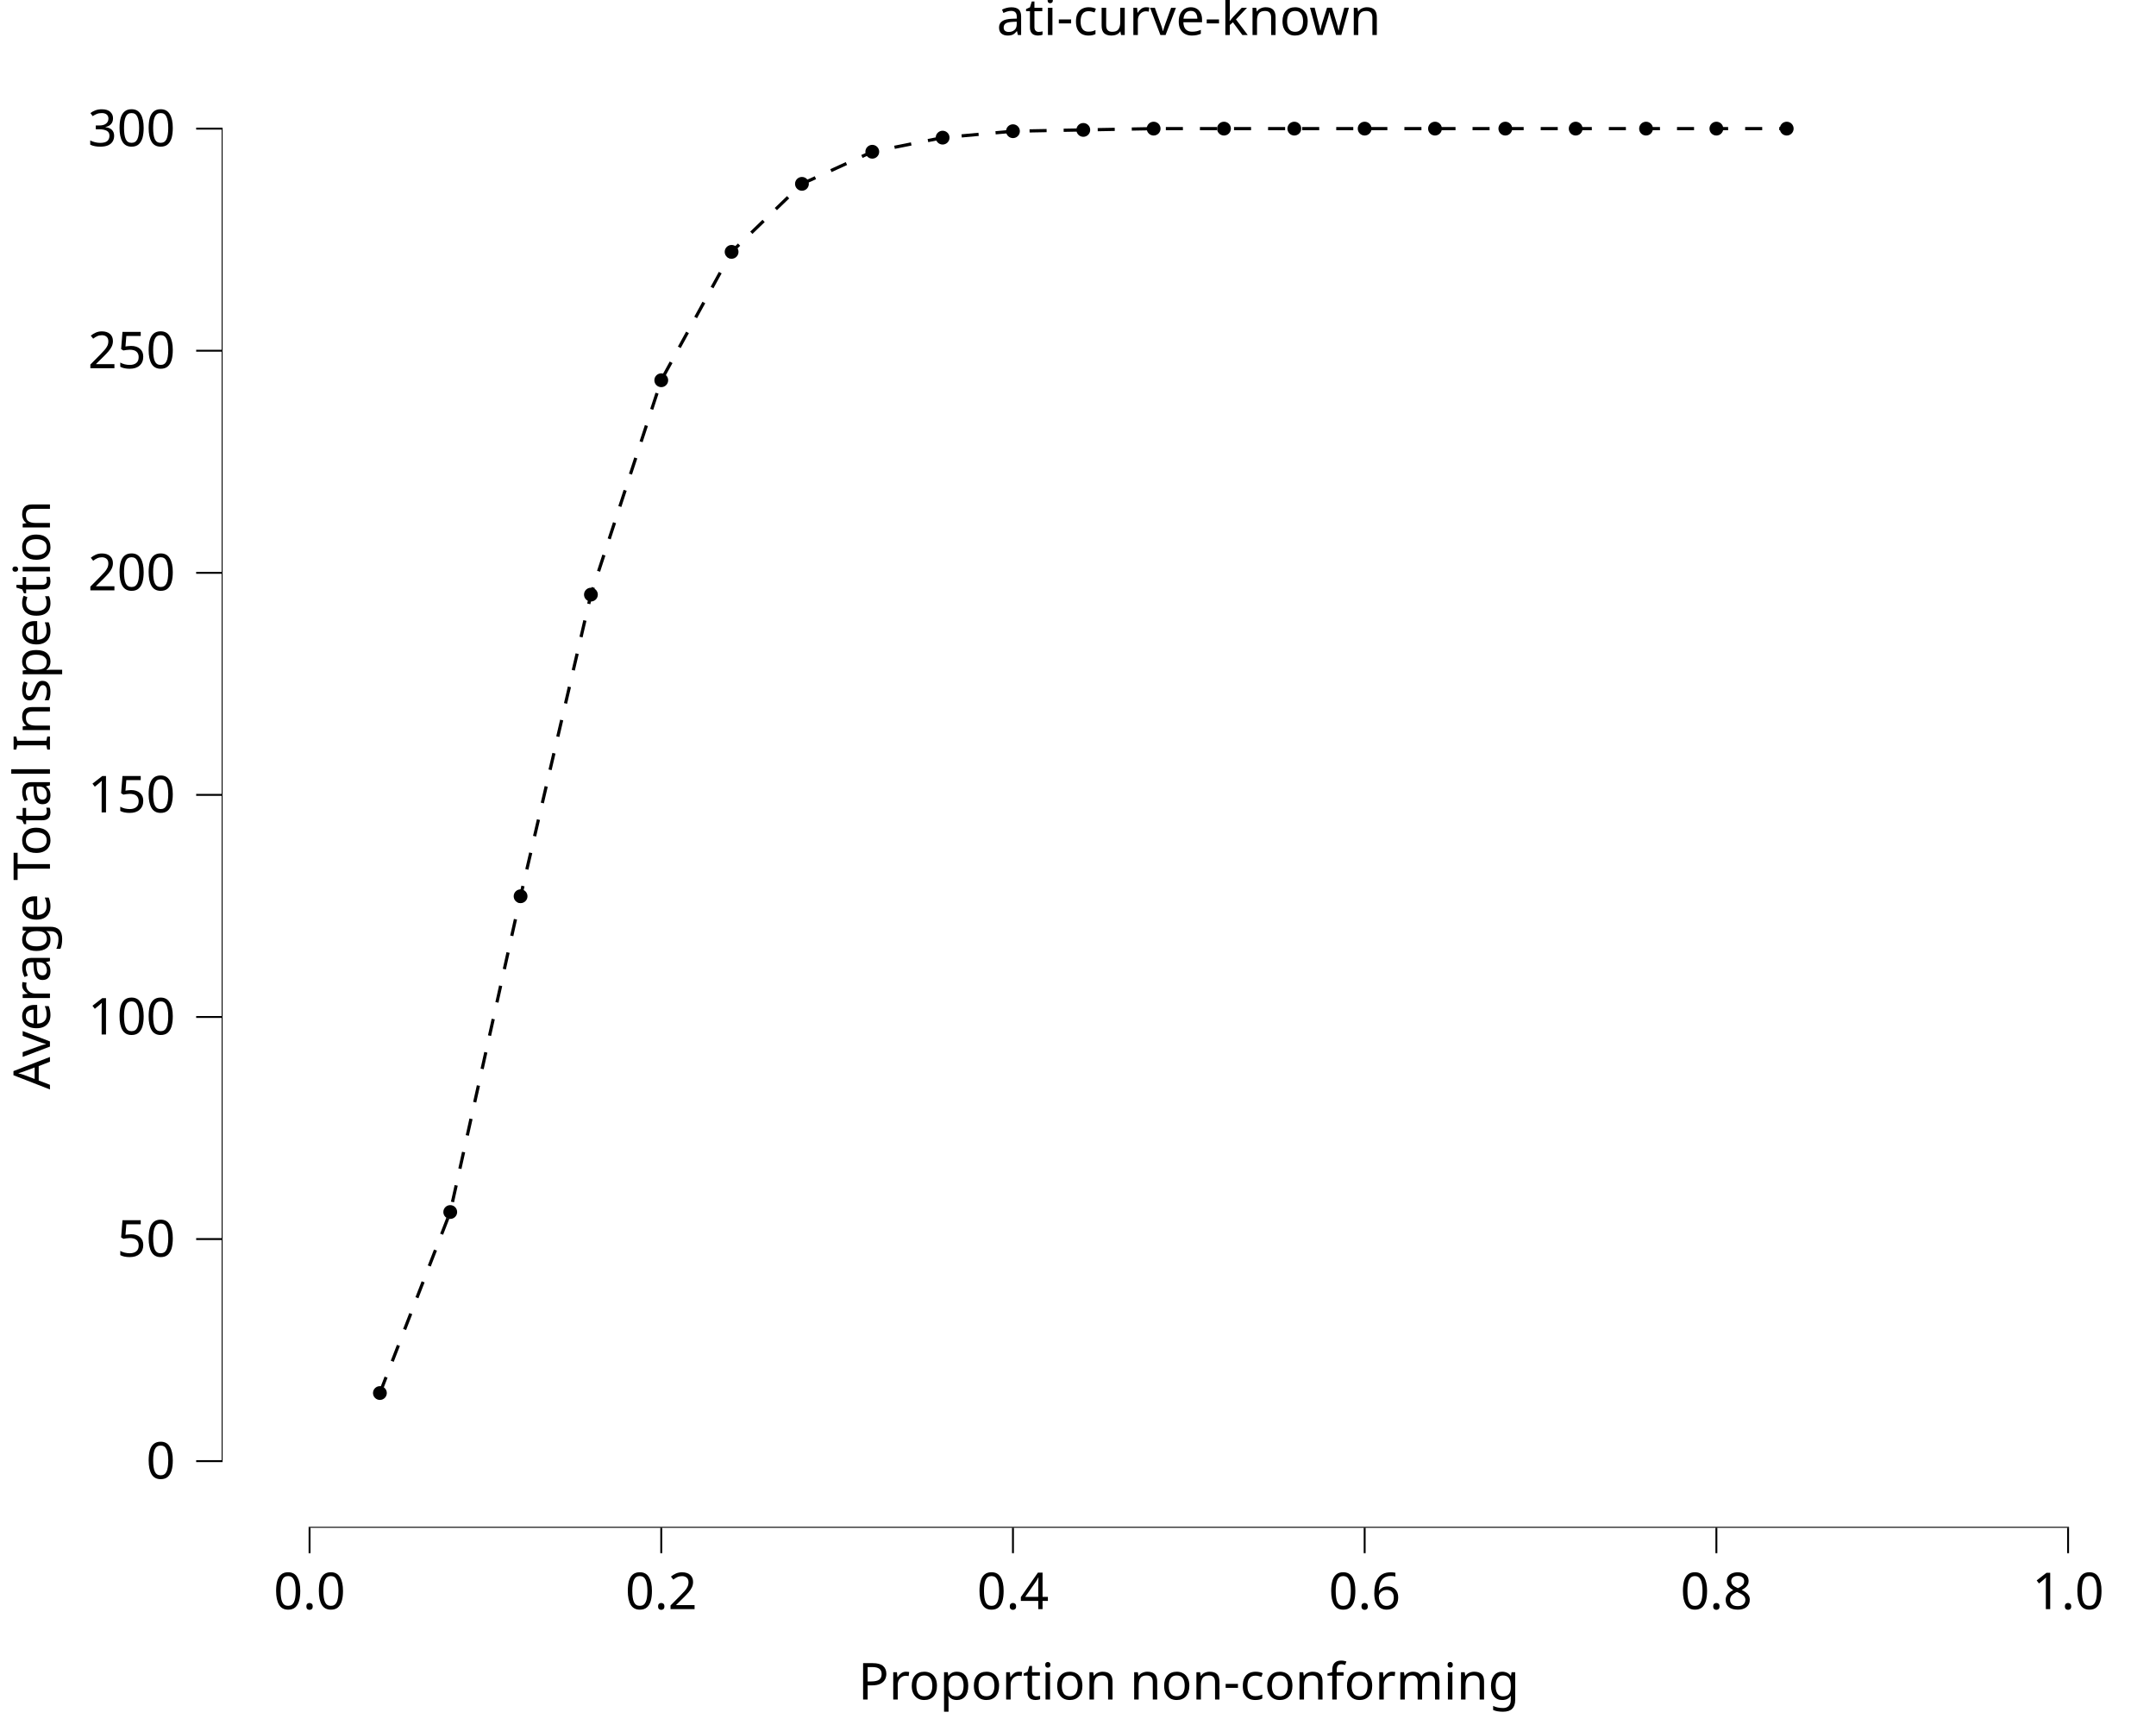
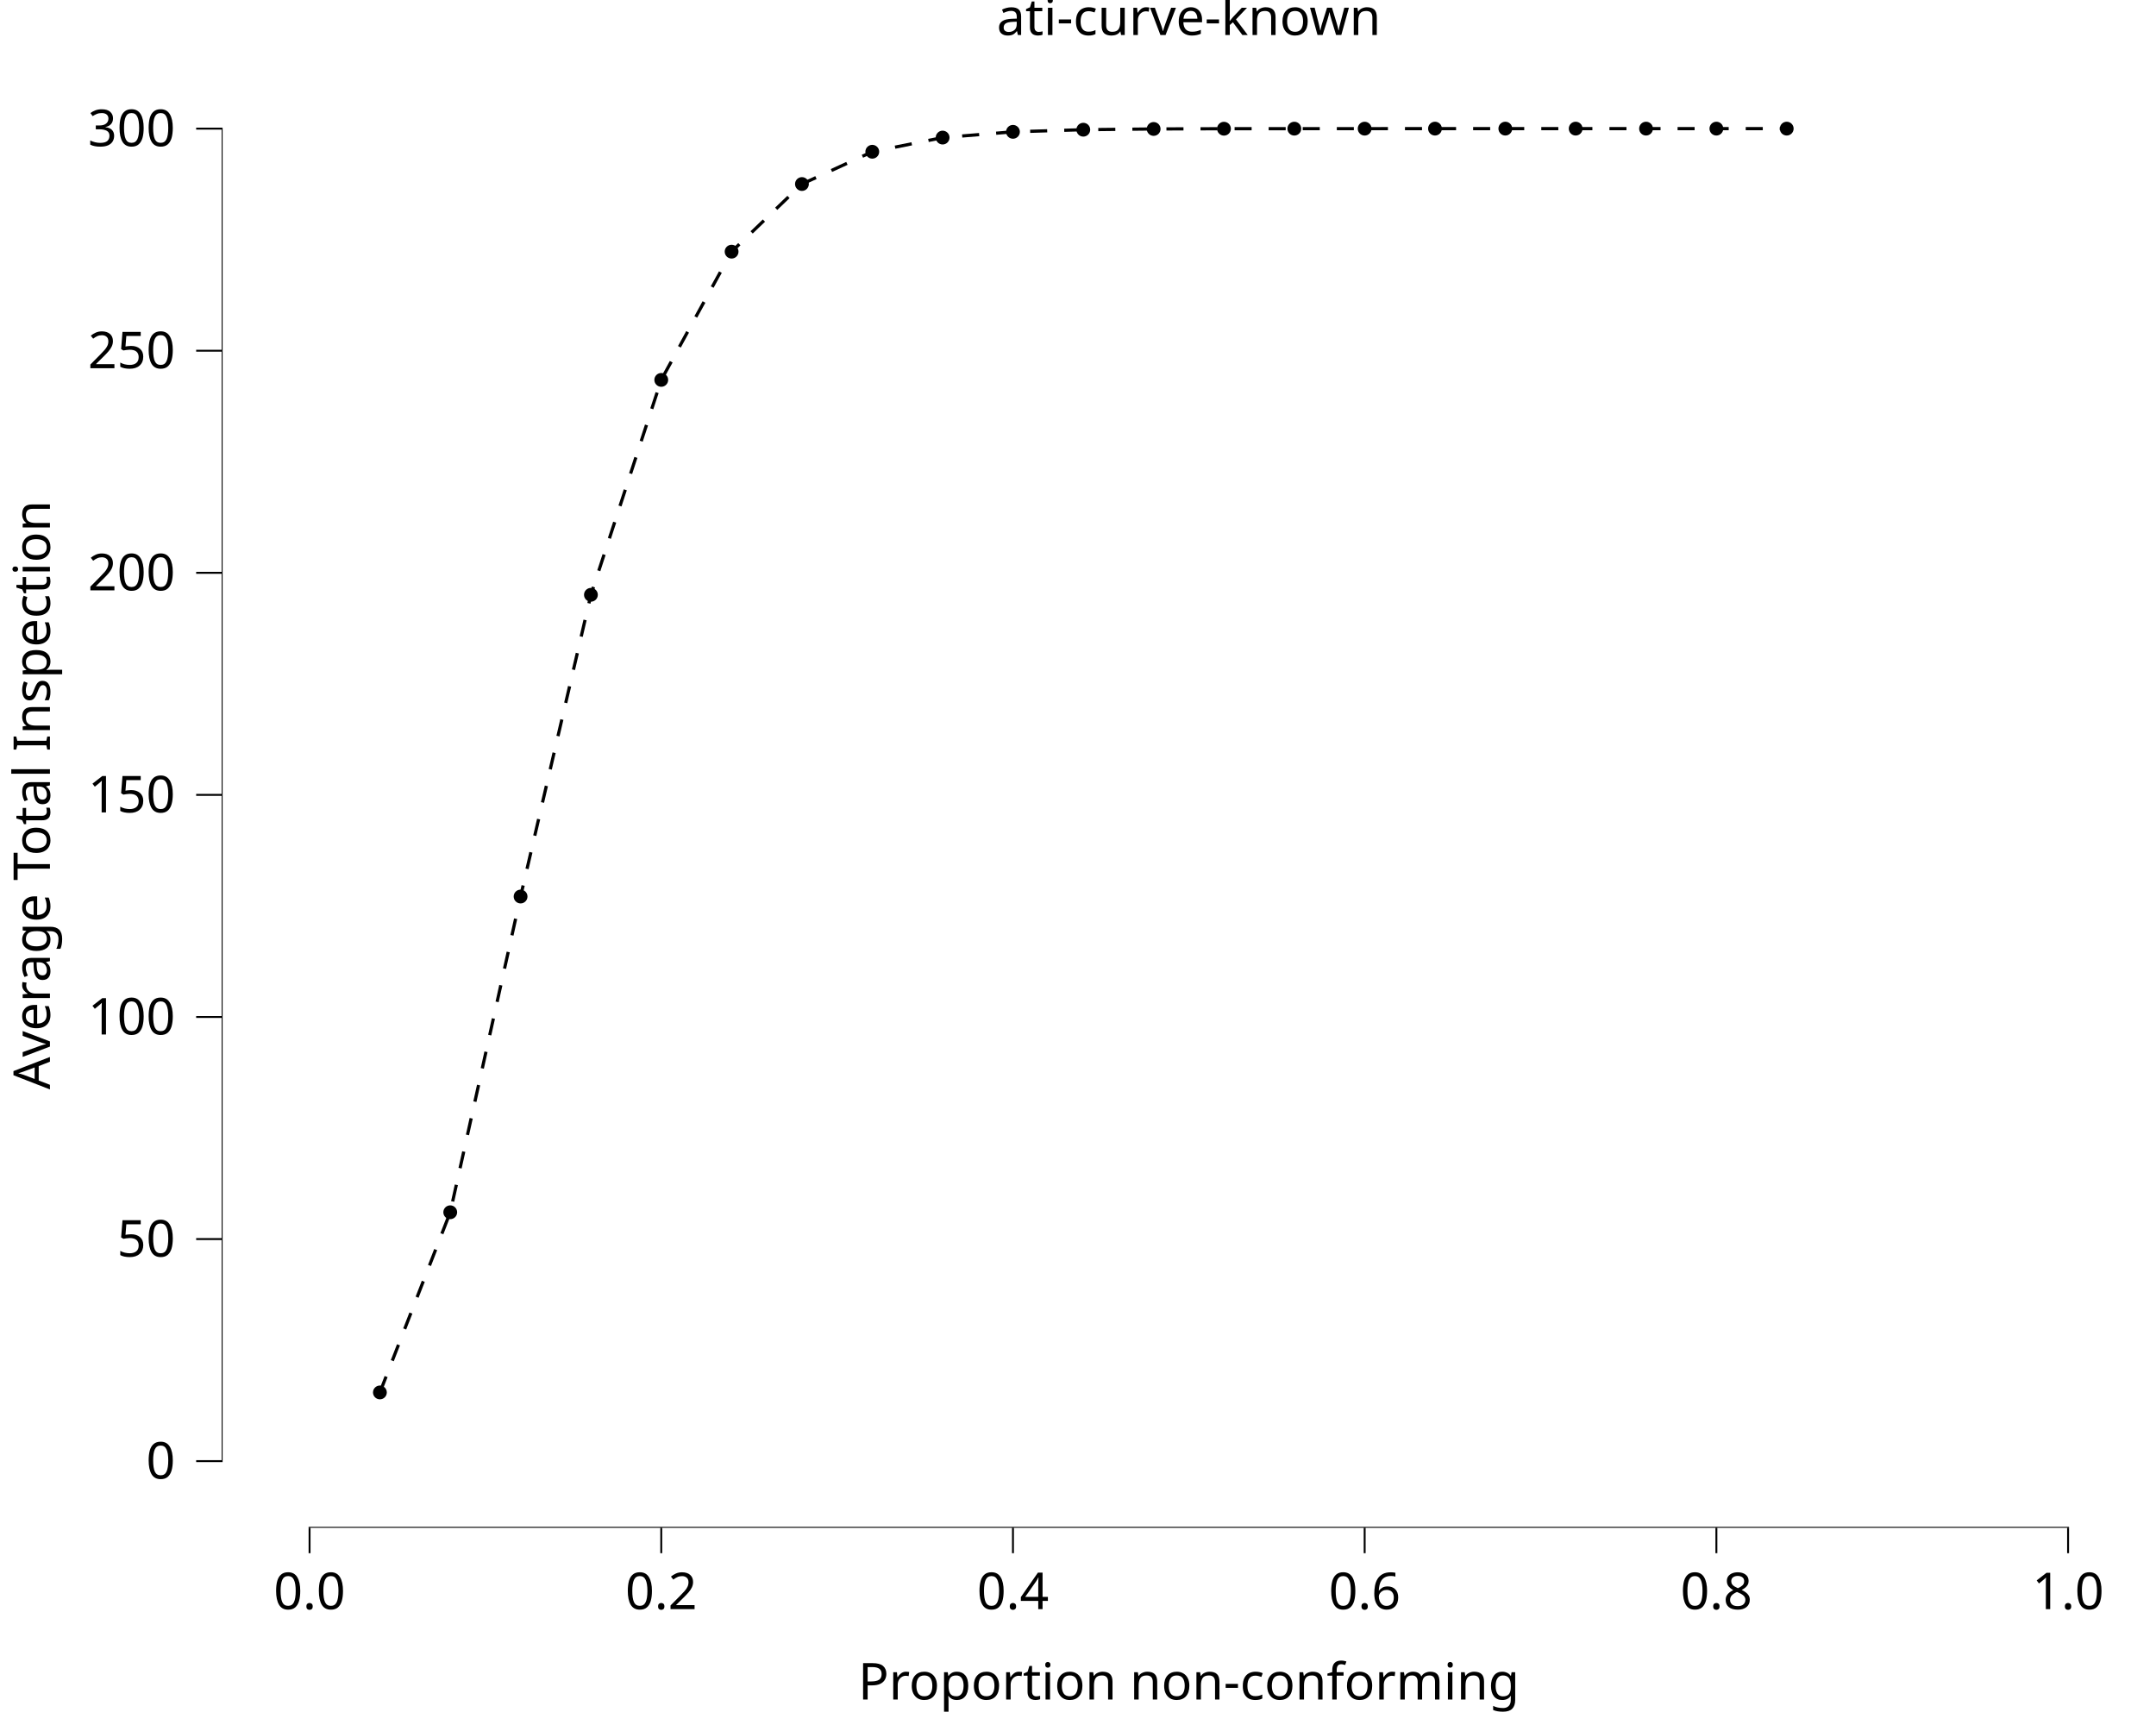
<svg xmlns="http://www.w3.org/2000/svg" class="svglite" data-engine-version="2.0" width="720.00pt" height="576.00pt" viewBox="0 0 720.00 576.00">
  <defs>
    <style type="text/css">
    .svglite line, .svglite polyline, .svglite polygon, .svglite path, .svglite rect, .svglite circle {
      fill: none;
      stroke: #000000;
      stroke-linecap: round;
      stroke-linejoin: round;
      stroke-miterlimit: 10.00;
    }
  </style>
  </defs>
  <rect width="100%" height="100%" style="stroke: none; fill: #FFFFFF;" />
  <defs>
    <clipPath id="cpMC4wMHw3MjAuMDB8MC4wMHw1NzYuMDA=">
      <rect x="0.00" y="0.00" width="720.00" height="576.00" />
    </clipPath>
  </defs>
  <g clip-path="url(#cpMC4wMHw3MjAuMDB8MC4wMHw1NzYuMDA=)">
    <rect x="0.00" y="0.00" width="720.00" height="576.00" style="stroke-width: 10.67; stroke: none;" />
  </g>
  <defs>
    <clipPath id="cpNzQuMDJ8NzIwLjAwfDIwLjcxfDUxMC4xNA==">
      <rect x="74.02" y="20.71" width="645.98" height="489.43" />
    </clipPath>
  </defs>
  <g clip-path="url(#cpNzQuMDJ8NzIwLjAwfDIwLjcxfDUxMC4xNA==)">
    <rect x="74.02" y="20.71" width="645.98" height="489.43" style="stroke-width: 10.67; stroke: none;" />
-     <circle cx="126.87" cy="465.15" r="1.95" style="stroke-width: 0.71; fill: #000000;" />
-     <circle cx="150.36" cy="404.71" r="1.95" style="stroke-width: 0.71; fill: #000000;" />
-     <circle cx="173.85" cy="299.27" r="1.95" style="stroke-width: 0.71; fill: #000000;" />
-     <circle cx="197.34" cy="198.55" r="1.95" style="stroke-width: 0.71; fill: #000000;" />
-     <circle cx="220.83" cy="126.97" r="1.95" style="stroke-width: 0.71; fill: #000000;" />
-     <circle cx="244.32" cy="84.10" r="1.95" style="stroke-width: 0.71; fill: #000000;" />
-     <circle cx="267.81" cy="61.39" r="1.95" style="stroke-width: 0.71; fill: #000000;" />
+     <circle cx="126.87" cy="464.95" r="1.95" style="stroke-width: 0.71; fill: #000000;" />
+     <circle cx="150.36" cy="404.79" r="1.95" style="stroke-width: 0.71; fill: #000000;" />
+     <circle cx="173.85" cy="299.36" r="1.95" style="stroke-width: 0.71; fill: #000000;" />
+     <circle cx="197.34" cy="198.61" r="1.95" style="stroke-width: 0.71; fill: #000000;" />
+     <circle cx="220.83" cy="126.85" r="1.95" style="stroke-width: 0.71; fill: #000000;" />
+     <circle cx="244.32" cy="84.03" r="1.95" style="stroke-width: 0.71; fill: #000000;" />
+     <circle cx="267.81" cy="61.45" r="1.95" style="stroke-width: 0.71; fill: #000000;" />
    <circle cx="291.30" cy="50.67" r="1.95" style="stroke-width: 0.71; fill: #000000;" />
-     <circle cx="314.79" cy="45.96" r="1.95" style="stroke-width: 0.71; fill: #000000;" />
-     <circle cx="338.28" cy="43.81" r="1.95" style="stroke-width: 0.71; fill: #000000;" />
-     <circle cx="361.77" cy="43.38" r="1.95" style="stroke-width: 0.71; fill: #000000;" />
-     <circle cx="385.26" cy="42.95" r="1.95" style="stroke-width: 0.71; fill: #000000;" />
-     <circle cx="408.75" cy="42.95" r="1.95" style="stroke-width: 0.71; fill: #000000;" />
-     <circle cx="432.24" cy="42.95" r="1.95" style="stroke-width: 0.71; fill: #000000;" />
-     <circle cx="455.73" cy="42.95" r="1.95" style="stroke-width: 0.71; fill: #000000;" />
+     <circle cx="314.79" cy="45.94" r="1.95" style="stroke-width: 0.71; fill: #000000;" />
+     <circle cx="338.28" cy="44.02" r="1.95" style="stroke-width: 0.71; fill: #000000;" />
+     <circle cx="361.77" cy="43.31" r="1.95" style="stroke-width: 0.71; fill: #000000;" />
+     <circle cx="385.26" cy="43.06" r="1.95" style="stroke-width: 0.71; fill: #000000;" />
+     <circle cx="408.75" cy="42.98" r="1.95" style="stroke-width: 0.71; fill: #000000;" />
+     <circle cx="432.24" cy="42.96" r="1.95" style="stroke-width: 0.71; fill: #000000;" />
+     <circle cx="455.73" cy="42.96" r="1.95" style="stroke-width: 0.71; fill: #000000;" />
    <circle cx="479.22" cy="42.95" r="1.95" style="stroke-width: 0.71; fill: #000000;" />
    <circle cx="502.71" cy="42.95" r="1.95" style="stroke-width: 0.71; fill: #000000;" />
    <circle cx="526.20" cy="42.95" r="1.95" style="stroke-width: 0.71; fill: #000000;" />
    <circle cx="549.70" cy="42.95" r="1.95" style="stroke-width: 0.71; fill: #000000;" />
    <circle cx="573.19" cy="42.95" r="1.95" style="stroke-width: 0.71; fill: #000000;" />
    <circle cx="596.68" cy="42.95" r="1.95" style="stroke-width: 0.71; fill: #000000;" />
-     <polyline points="126.87,465.15 150.36,404.71 173.85,299.27 197.34,198.55 220.83,126.97 244.32,84.10 267.81,61.39 291.30,50.67 314.79,45.96 338.28,43.81 361.77,43.38 385.26,42.95 408.75,42.95 432.24,42.95 455.73,42.95 479.22,42.95 502.71,42.95 526.20,42.95 549.70,42.95 573.19,42.95 596.68,42.95 " style="stroke-width: 1.07; stroke-dasharray: 5.69,5.69; stroke-linecap: butt;" />
+     <polyline points="126.87,464.95 150.36,404.79 173.85,299.36 197.34,198.61 220.83,126.85 244.32,84.03 267.81,61.45 291.30,50.67 314.79,45.94 338.28,44.02 361.77,43.31 385.26,43.06 408.75,42.98 432.24,42.96 455.73,42.96 479.22,42.95 502.71,42.95 526.20,42.95 549.70,42.95 573.19,42.95 596.68,42.95 " style="stroke-width: 1.07; stroke-dasharray: 5.69,5.69; stroke-linecap: butt;" />
    <line x1="103.06" y1="510.14" x2="690.96" y2="510.14" style="stroke-width: 0.64; stroke-linecap: butt;" />
    <line x1="74.02" y1="488.21" x2="74.02" y2="42.64" style="stroke-width: 0.64; stroke-linecap: butt;" />
    <rect x="74.02" y="20.71" width="645.98" height="489.43" style="stroke-width: 0.00; stroke: none;" />
  </g>
  <g clip-path="url(#cpMC4wMHw3MjAuMDB8MC4wMHw1NzYuMDA=)">
    <polyline points="74.02,510.14 74.02,20.71 " style="stroke-width: 0.00; stroke: none; stroke-linecap: butt;" />
    <text x="58.54" y="493.74" text-anchor="end" style="font-size: 17.00px; font-family: sans;" textLength="9.46px" lengthAdjust="spacingAndGlyphs">0</text>
    <text x="58.54" y="419.59" text-anchor="end" style="font-size: 17.00px; font-family: sans;" textLength="18.91px" lengthAdjust="spacingAndGlyphs">50</text>
    <text x="58.54" y="345.43" text-anchor="end" style="font-size: 17.00px; font-family: sans;" textLength="28.37px" lengthAdjust="spacingAndGlyphs">100</text>
    <text x="58.54" y="271.27" text-anchor="end" style="font-size: 17.00px; font-family: sans;" textLength="28.37px" lengthAdjust="spacingAndGlyphs">150</text>
    <text x="58.54" y="197.12" text-anchor="end" style="font-size: 17.00px; font-family: sans;" textLength="28.37px" lengthAdjust="spacingAndGlyphs">200</text>
    <text x="58.54" y="122.96" text-anchor="end" style="font-size: 17.00px; font-family: sans;" textLength="28.37px" lengthAdjust="spacingAndGlyphs">250</text>
    <text x="58.54" y="48.80" text-anchor="end" style="font-size: 17.00px; font-family: sans;" textLength="28.37px" lengthAdjust="spacingAndGlyphs">300</text>
    <polyline points="65.51,487.89 74.02,487.89 " style="stroke-width: 0.64; stroke-linecap: butt;" />
    <polyline points="65.51,413.74 74.02,413.74 " style="stroke-width: 0.64; stroke-linecap: butt;" />
    <polyline points="65.51,339.58 74.02,339.58 " style="stroke-width: 0.64; stroke-linecap: butt;" />
    <polyline points="65.51,265.42 74.02,265.42 " style="stroke-width: 0.64; stroke-linecap: butt;" />
    <polyline points="65.51,191.27 74.02,191.27 " style="stroke-width: 0.64; stroke-linecap: butt;" />
    <polyline points="65.51,117.11 74.02,117.11 " style="stroke-width: 0.64; stroke-linecap: butt;" />
    <polyline points="65.51,42.95 74.02,42.95 " style="stroke-width: 0.64; stroke-linecap: butt;" />
    <polyline points="74.02,510.14 720.00,510.14 " style="stroke-width: 0.00; stroke: none; stroke-linecap: butt;" />
    <polyline points="103.38,518.64 103.38,510.14 " style="stroke-width: 0.64; stroke-linecap: butt;" />
    <polyline points="220.83,518.64 220.83,510.14 " style="stroke-width: 0.64; stroke-linecap: butt;" />
    <polyline points="338.28,518.64 338.28,510.14 " style="stroke-width: 0.64; stroke-linecap: butt;" />
    <polyline points="455.73,518.64 455.73,510.14 " style="stroke-width: 0.64; stroke-linecap: butt;" />
    <polyline points="573.19,518.64 573.19,510.14 " style="stroke-width: 0.64; stroke-linecap: butt;" />
    <polyline points="690.64,518.64 690.64,510.14 " style="stroke-width: 0.64; stroke-linecap: butt;" />
    <text x="103.38" y="537.32" text-anchor="middle" style="font-size: 17.00px; font-family: sans;" textLength="23.63px" lengthAdjust="spacingAndGlyphs">0.0</text>
    <text x="220.83" y="537.32" text-anchor="middle" style="font-size: 17.00px; font-family: sans;" textLength="23.63px" lengthAdjust="spacingAndGlyphs">0.2</text>
    <text x="338.28" y="537.32" text-anchor="middle" style="font-size: 17.00px; font-family: sans;" textLength="23.63px" lengthAdjust="spacingAndGlyphs">0.4</text>
    <text x="455.73" y="537.32" text-anchor="middle" style="font-size: 17.00px; font-family: sans;" textLength="23.63px" lengthAdjust="spacingAndGlyphs">0.6</text>
    <text x="573.19" y="537.32" text-anchor="middle" style="font-size: 17.00px; font-family: sans;" textLength="23.63px" lengthAdjust="spacingAndGlyphs">0.8</text>
    <text x="690.64" y="537.32" text-anchor="middle" style="font-size: 17.00px; font-family: sans;" textLength="23.63px" lengthAdjust="spacingAndGlyphs">1.0</text>
    <text x="397.01" y="567.49" text-anchor="middle" style="font-size: 17.00px; font-family: sans;" textLength="201.30px" lengthAdjust="spacingAndGlyphs">Proportion non-conforming</text>
    <text transform="translate(16.68,265.42) rotate(-90)" text-anchor="middle" style="font-size: 17.00px; font-family: sans;" textLength="188.08px" lengthAdjust="spacingAndGlyphs">Average Total Inspection</text>
    <text x="397.01" y="11.70" text-anchor="middle" style="font-size: 17.00px; font-family: sans;" textLength="120.01px" lengthAdjust="spacingAndGlyphs">ati-curve-known</text>
  </g>
</svg>
